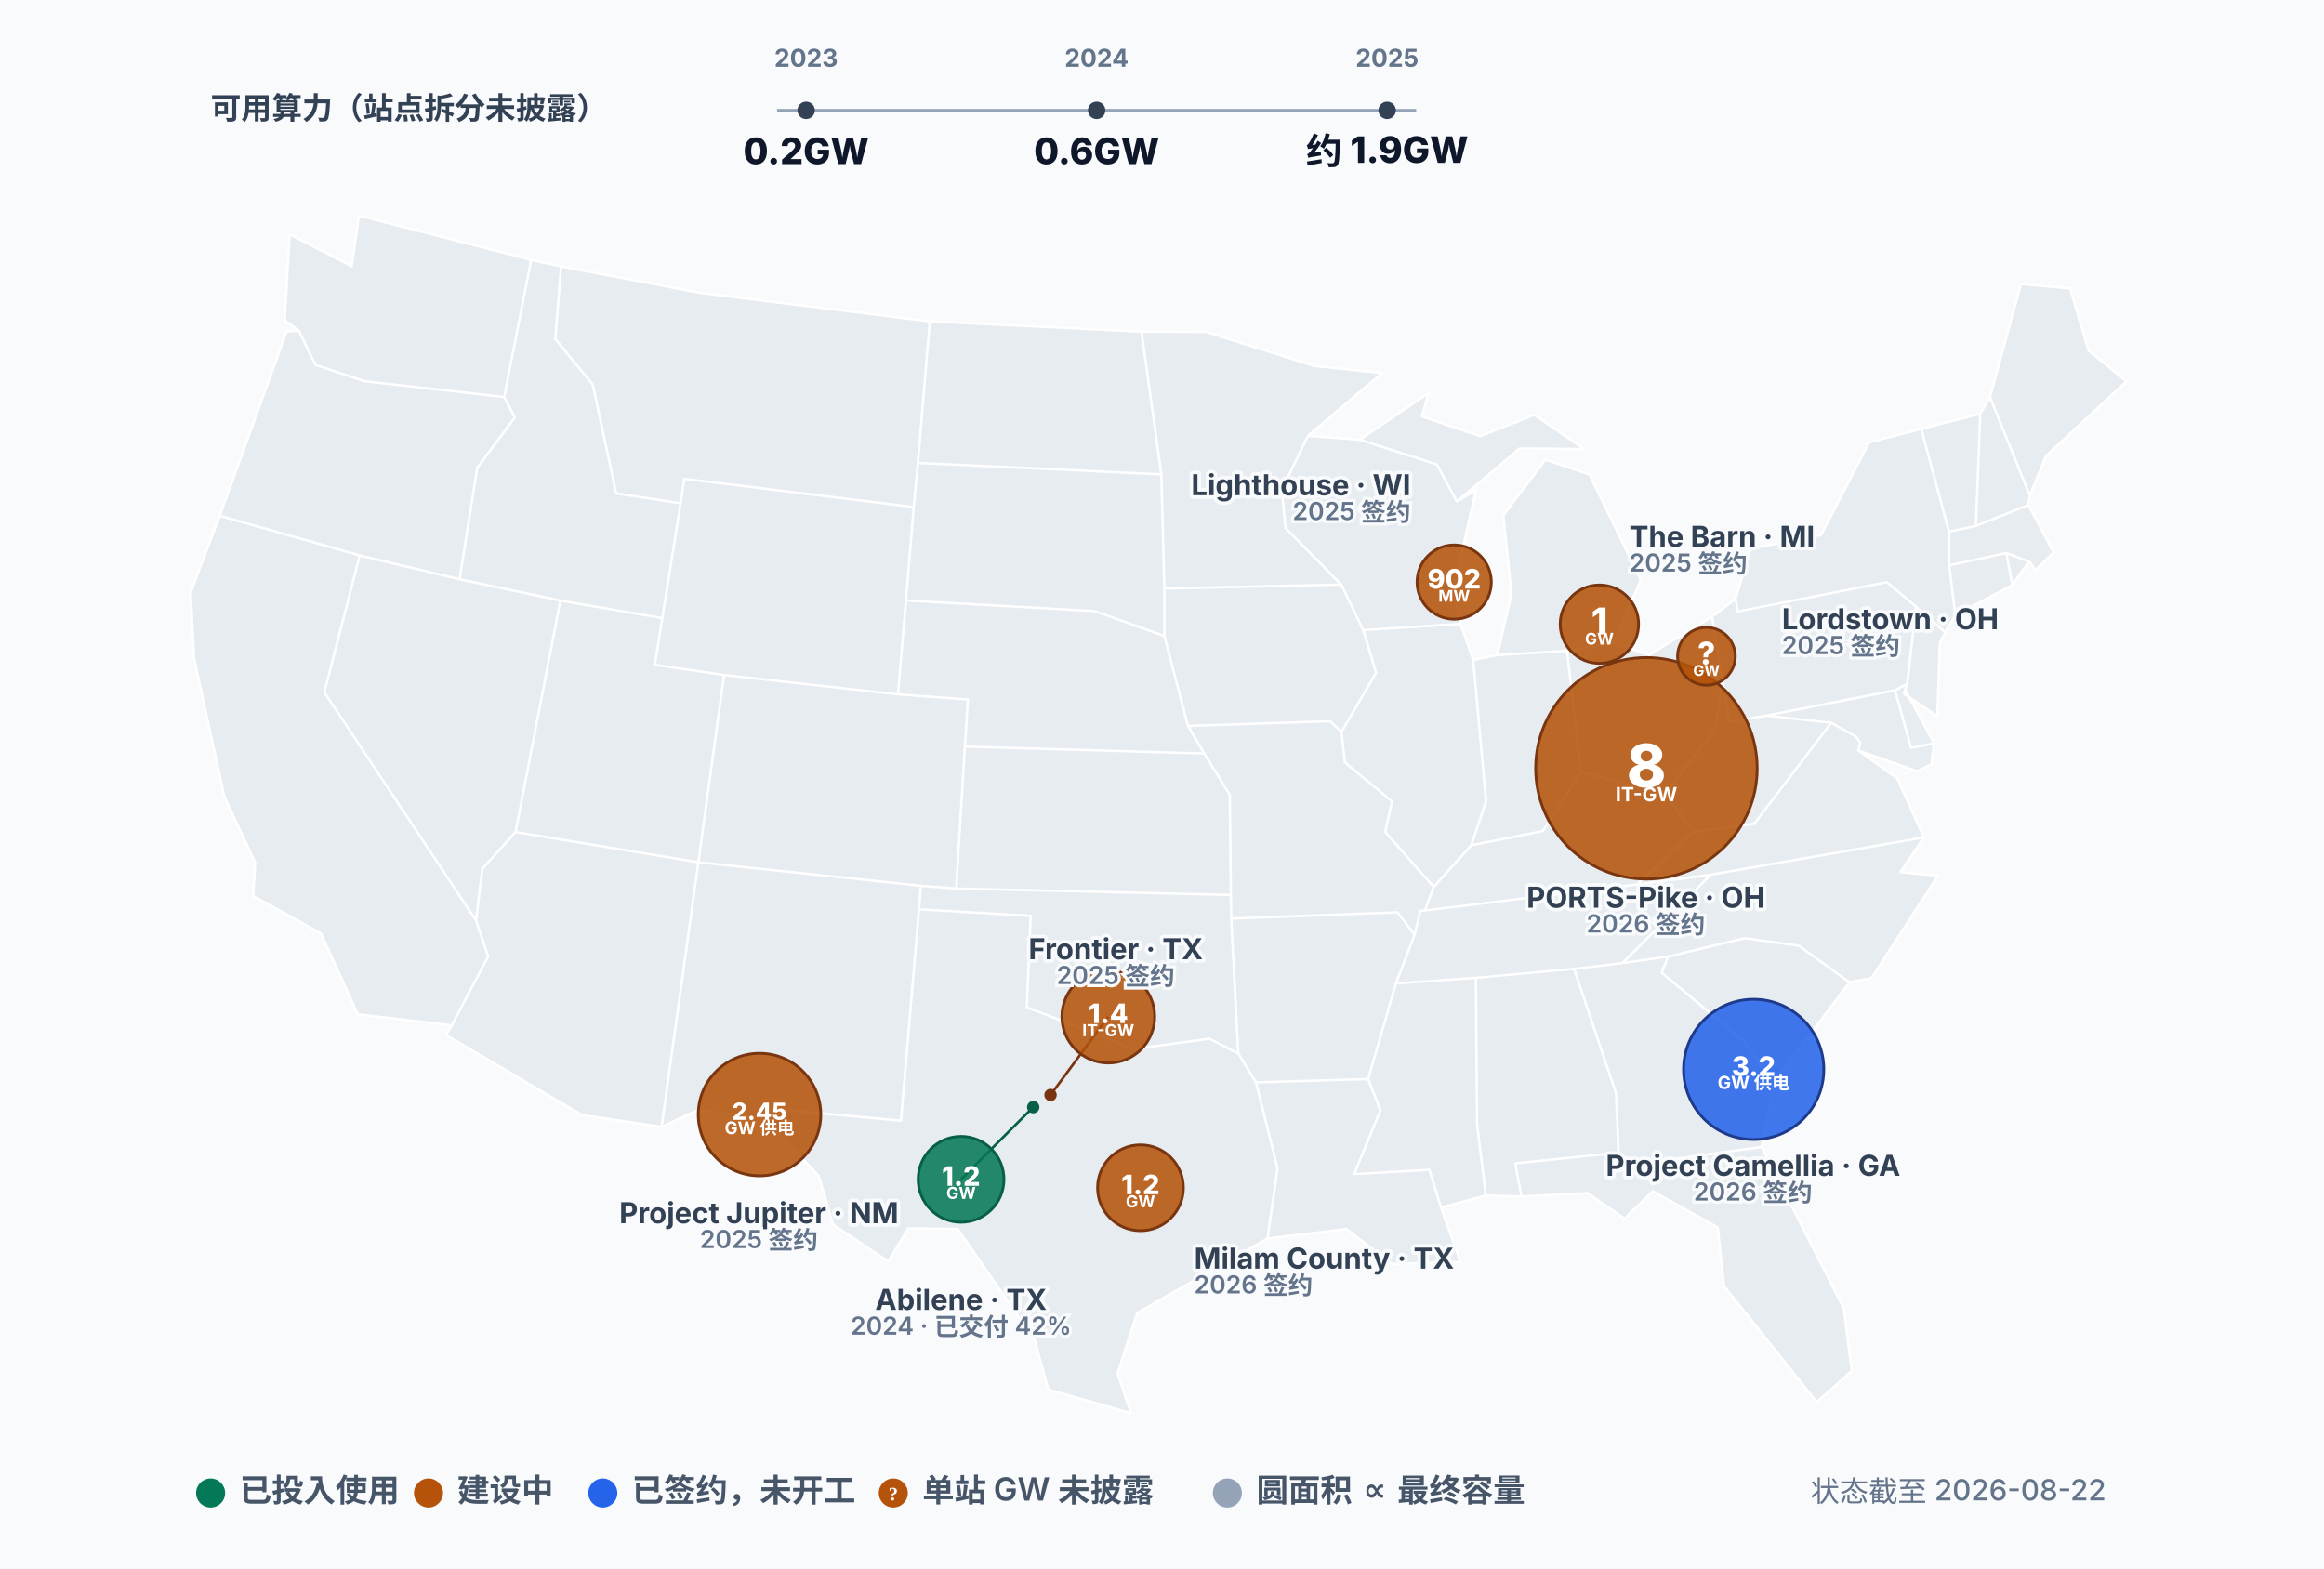
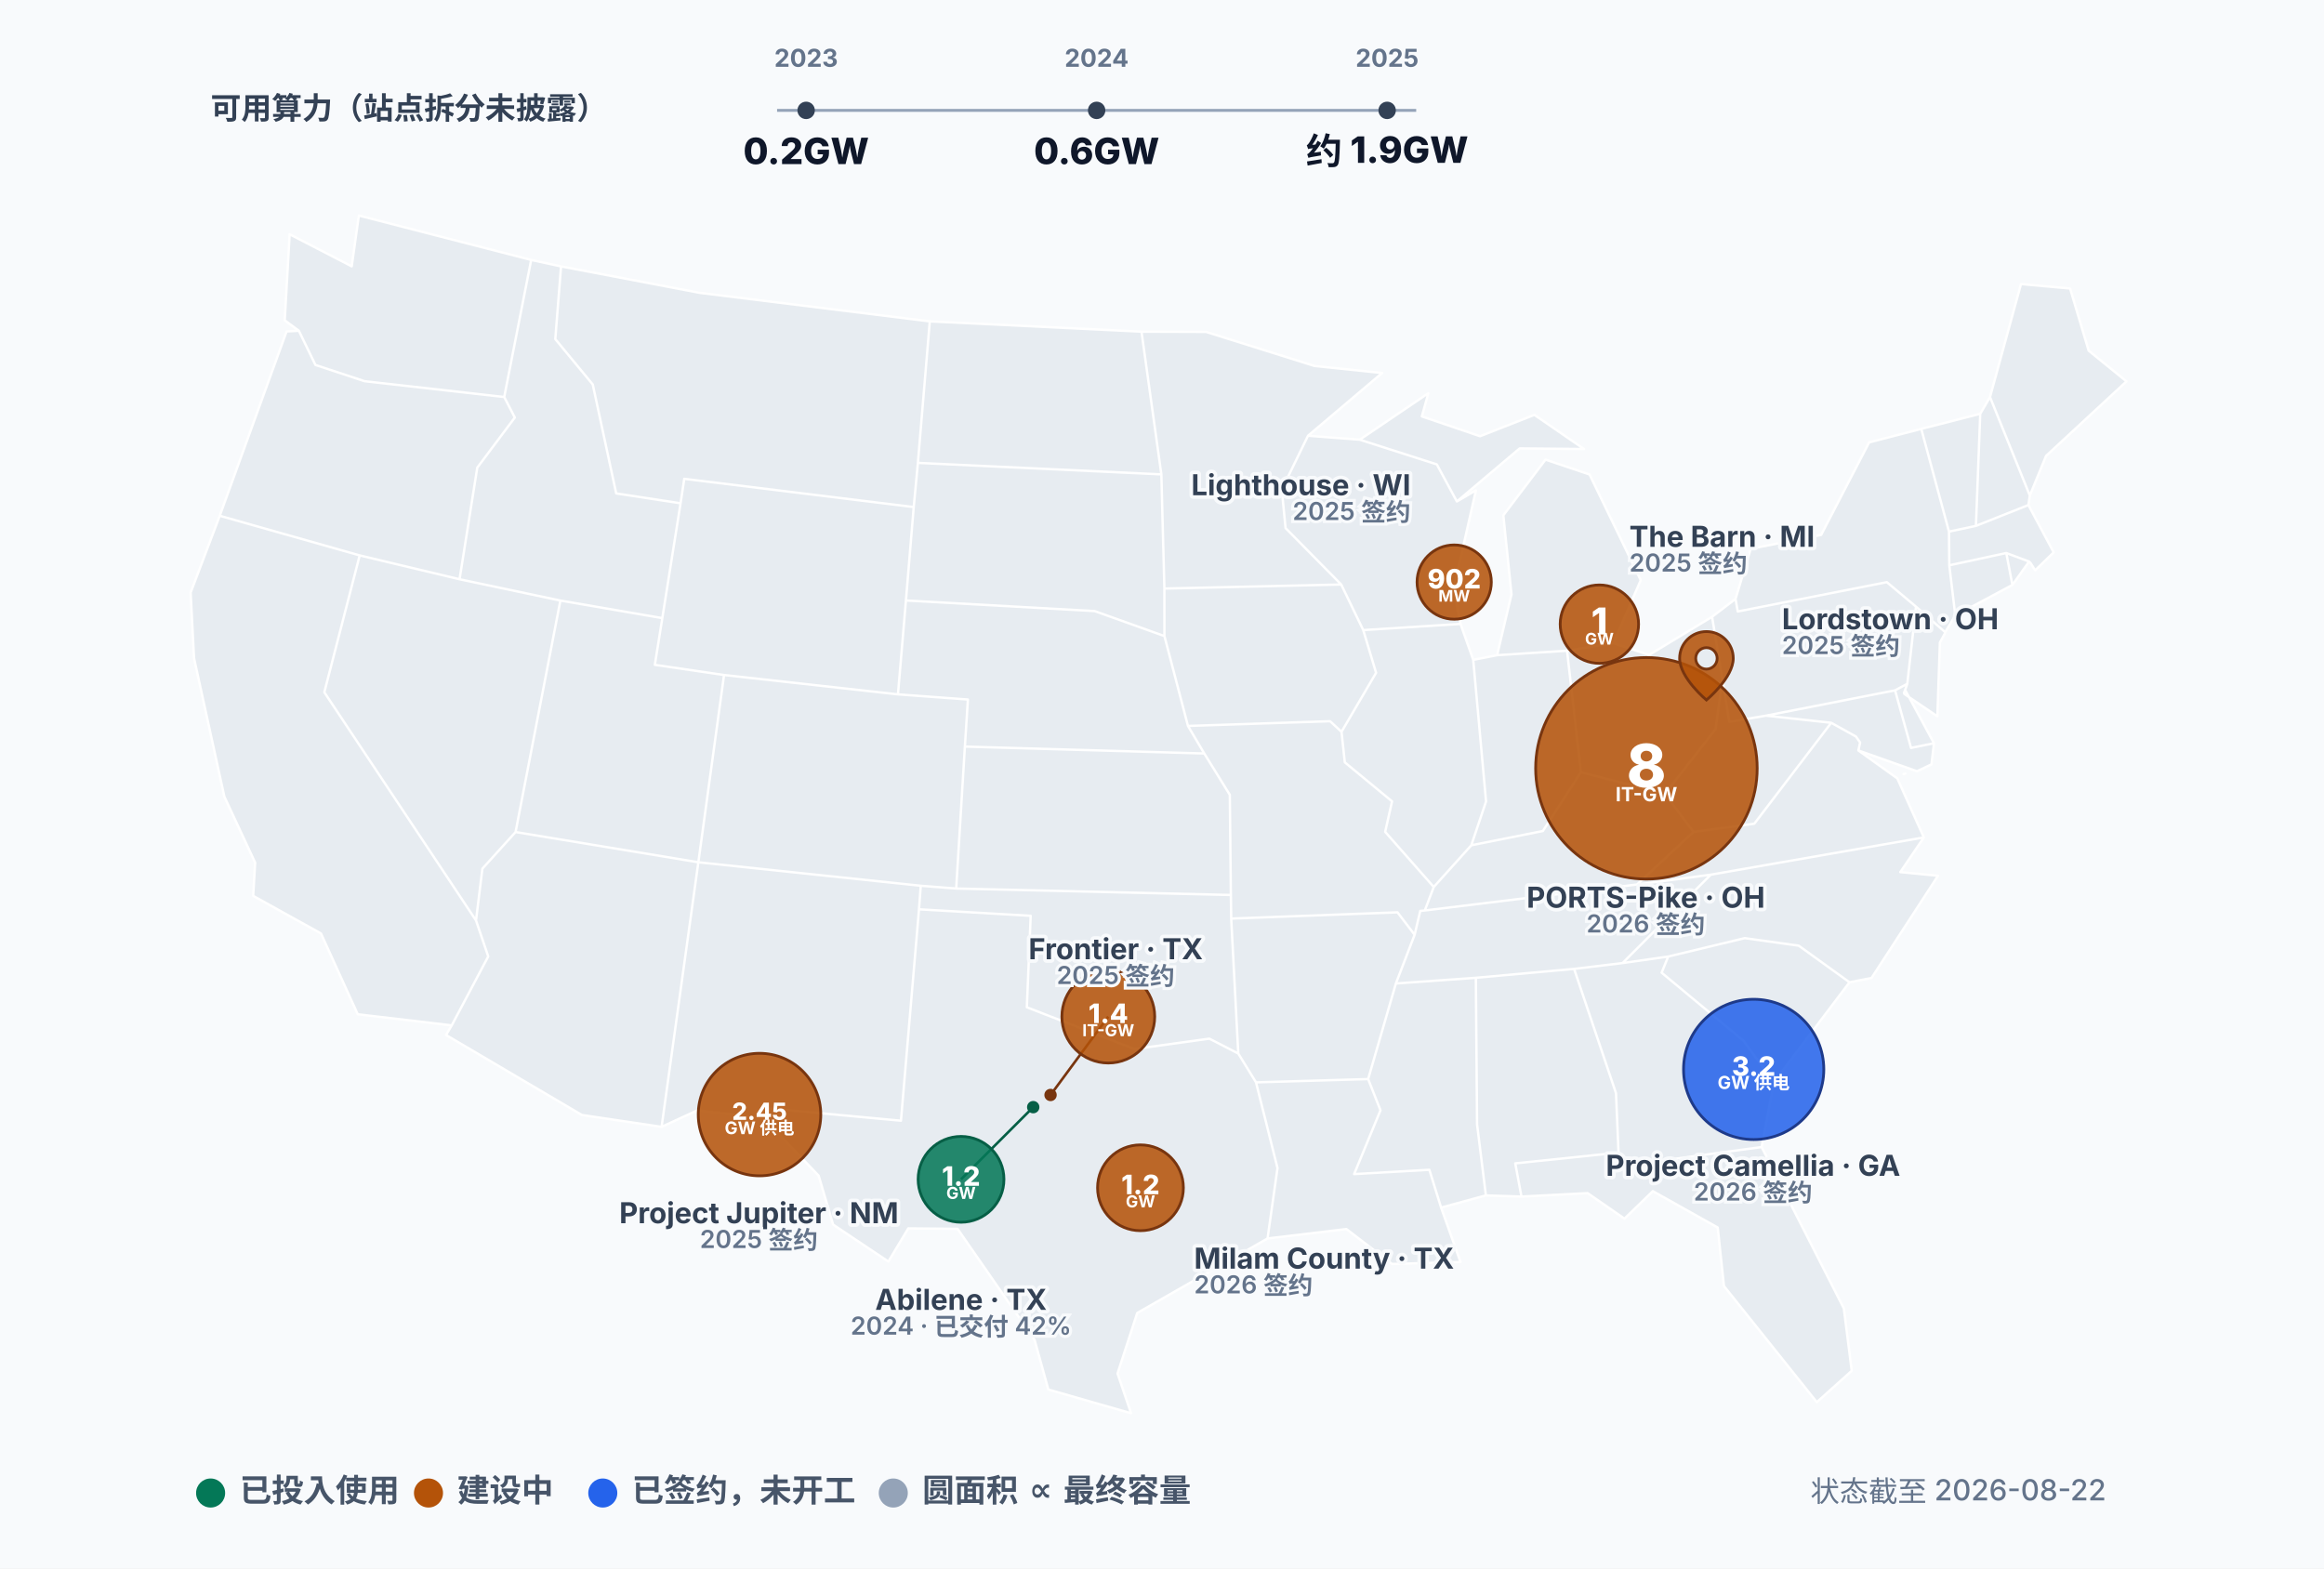
<svg xmlns="http://www.w3.org/2000/svg" width="1600" height="1080" viewBox="0 0 1600 1080" role="img" aria-labelledby="title desc">
  <defs>
    <style>
      .bg{fill:#f8fafc}.states{fill:#e7ecf1;stroke:#fff;stroke-width:1.15;stroke-linejoin:round}
      .site{fill-opacity:.86;stroke-width:1.35}.site.active{fill:#047857;stroke:#065f46}.site.building{fill:#b45309;stroke:#78350f}.site.contracted{fill:#2563eb;stroke:#1e3a8a}
      .capacity{fill:#fff;font-family:-apple-system,BlinkMacSystemFont,"Segoe UI","Noto Sans SC",sans-serif;font-weight:800;text-anchor:middle;dominant-baseline:middle}
      .unit{fill:#fff;font-family:-apple-system,BlinkMacSystemFont,"Segoe UI","Noto Sans SC",sans-serif;font-weight:700;text-anchor:middle}
      .name{fill:#334155;font:700 14px -apple-system,BlinkMacSystemFont,"Segoe UI","Noto Sans SC",sans-serif;paint-order:stroke;stroke:#f8fafc;stroke-width:3.5px;stroke-linejoin:round}
      .meta{fill:#64748b;font:600 12px -apple-system,BlinkMacSystemFont,"Segoe UI","Noto Sans SC",sans-serif;paint-order:stroke;stroke:#f8fafc;stroke-width:3px}
      .leader{fill:none;stroke-width:1.25}.anchor.active,.leader.active{fill:#065f46;stroke:#065f46}.anchor.building,.leader.building{fill:#78350f;stroke:#78350f}
      .available-label{fill:#334155;font:700 21px -apple-system,BlinkMacSystemFont,"Segoe UI","Noto Sans SC",sans-serif}
      .available-year{fill:#64748b;font:700 17px -apple-system,BlinkMacSystemFont,"Segoe UI","Noto Sans SC",sans-serif;text-anchor:middle}
      .available-value{fill:#0f172a;font:800 25px -apple-system,BlinkMacSystemFont,"Segoe UI","Noto Sans SC",sans-serif;text-anchor:middle}
      .available-line{stroke:#94a3b8;stroke-width:2}.available-dot{fill:#334155}
      .legend{fill:#475569;font:600 22px -apple-system,BlinkMacSystemFont,"Segoe UI","Noto Sans SC",sans-serif}
      .asof{fill:#64748b;font:500 20px -apple-system,BlinkMacSystemFont,"Segoe UI","Noto Sans SC",sans-serif;text-anchor:end}
    </style>
  </defs>
  <rect class="bg" width="1600" height="1080" />
  <g transform="translate(145 44)">
    <text class="available-label" x="0" y="38">可用算力（站点拆分未披露）</text>
    <line class="available-line" x1="390" y1="32" x2="830" y2="32" />
    <circle class="available-dot" cx="410" cy="32" r="6" />
    <circle class="available-dot" cx="610" cy="32" r="6" />
    <circle class="available-dot" cx="810" cy="32" r="6" />
    <text class="available-year" x="410" y="2">2023</text>
    <text class="available-value" x="410" y="69">0.2GW</text>
    <text class="available-year" x="610" y="2">2024</text>
    <text class="available-value" x="610" y="69">0.6GW</text>
    <text class="available-year" x="810" y="2">2025</text>
    <text class="available-value" x="810" y="69">约 1.9GW</text>
  </g>
  <g transform="translate(105 128) scale(1.42)">
    <path class="states" d="M647.959,492.438L647.959,492.438L647.959,492.438ZM641.604,383.982L689.237,379.66L709.551,439.934L710.78,468.754L660.71,473.959L663.715,490.064L646.467,489.494L642.193,455.024ZM145.07,407.049L162.765,373.629L156.847,356.183L159.933,331.062L176.024,313.302L264.64,327.964L246.824,456.252L208.155,450.494L142.319,411.721ZM277.097,237.161L361.419,246.546L395.327,249.045L393.865,271.869L389.652,340.696L372.475,339.355L264.64,327.964ZM814.584,594.454L814.584,594.454L814.584,594.454ZM812.726,595.968L812.726,595.968L812.726,595.968ZM807.426,599.001L807.426,599.001L807.426,599.001ZM793.701,604.248L793.701,604.248L793.701,604.248ZM789.589,605.448L789.589,605.448L789.589,605.448ZM786.422,605.453L786.422,605.453L786.422,605.453ZM777.448,558.304L777.448,558.304L777.448,558.304ZM770.28,606.184L770.28,606.184L770.28,606.184ZM720.444,495.222L720.444,495.222L720.444,495.222ZM710.78,468.754L714.201,474.98L780.148,466.053L820.015,544.307L823.842,574.545L806.909,589.741L761.895,533.444L758.869,505.058L727.419,487.44L713.653,500.766L695.805,488.39L663.715,490.064L660.71,473.959ZM689.237,379.66L712.719,376.841L734.86,373.677L731.672,381.5L771.275,414.415L786.107,434.574L780.148,466.053L714.201,474.98L710.78,468.754L709.551,439.934ZM640.335,229.818L651.918,227.551L685.816,225.378L692.536,284.293L674.1,312.803L639.391,319.736L646.548,298.468ZM393.865,271.869L509.933,275.217L522.308,295.245L522.826,343.825L389.652,340.696ZM939.758,114.82L939.758,114.82L939.758,114.82ZM937.961,116.138L937.961,116.138L937.961,116.138ZM936.326,112.244L936.326,112.244L936.326,112.244ZM932.194,116.025L932.194,116.025L932.194,116.025ZM933.504,124.745L933.504,124.745L933.504,124.745ZM931.352,119.207L931.352,119.207L931.352,119.207ZM930.113,116.269L930.113,116.269L930.113,116.269ZM910.185,150.127L890.886,102.396L905.901,47.607L929.707,49.75L938.712,79.887L957.057,94.792L918.073,130.901ZM927.677,186.764L927.677,186.764L927.677,186.764ZM918.317,188.314L918.317,188.314L918.317,188.314ZM870.998,167.645L884.064,164.849L909.495,154.752L921.748,177.706L912.784,186.396L910.51,182.799L909.83,182.14L898.784,178.021L871.15,183.968ZM479.497,70.68L510.775,70.787L563.393,87.319L596.153,90.726L560.226,121.148L547.515,147.254L549.343,165.917L576.327,193.282L490.593,195.241L489.121,139.882ZM849.182,245.827L849.74,244.385L850.775,241.441L854.999,204.014L869.151,216.397L868.927,217.151L866.582,221.419L865.364,257.189L849.354,246.35ZM864.257,329.145L864.257,329.145L864.257,329.145ZM863.303,349.654L863.303,349.654L863.303,349.654ZM755.509,333.983L858.806,315.92L847.395,332.73L865.668,334.511L833.426,384.077L822.756,386.148L798.148,368.412L771.966,364.749L734.86,373.677L712.719,376.841ZM376.85,65.688L479.497,70.68L489.121,139.882L371.084,134.302ZM372.475,339.355L389.652,340.696L522.826,343.825L522.988,355.269L526.419,420.702L512.4,413.489L476.066,418.517L423.905,398.276L425.773,353.922L371.622,350.77ZM756.139,208.953L767.509,200.263L768.575,206.365L840.877,192.142L854.999,204.014L850.775,241.441L844.857,244.599L782.28,256.874L764.504,259.884L761.113,239.161ZM369.064,155.719L371.084,134.302L489.121,139.882L490.593,195.241L490.613,218.279L456.797,206.163L365.287,201.029ZM371.622,350.77L425.773,353.922L423.905,398.276L476.066,418.517L512.4,413.489L526.419,420.702L535.018,434.681L545.434,476.233L540.612,510.371L477.426,546.509L467.873,575.857L474.421,595.107L434.331,583.621L427.641,559.485L390.322,505.711L366.414,505.497L356.77,521.566L329.968,503.633L322.974,479.937L296.274,452.073L295.106,446.957L362.871,453.278ZM369.064,155.719L365.287,201.029L361.419,246.546L277.097,237.161L243.545,232.228L247.169,209.57L256.021,153.885L257.808,142.031ZM871.15,183.968L898.784,178.021L901.738,193.496L874.054,208.306ZM502.024,261.855L570.926,259.569L576.469,264.704L578.073,279.508L600.976,298.426L597.636,313.213L621.188,339.943L616.853,351.34L615.635,351.464L614.661,351.518L611.919,363.117L603.605,352.236L522.988,355.269L522.826,343.825L522.308,295.245L509.933,275.217ZM733.246,294.787L757.824,263.44L761.113,239.161L764.504,259.884L782.28,256.874L813.903,260.329L776.595,309.277L747.113,313.242ZM576.469,264.704L593.23,236.092L587.007,215.382L634.162,212.39L640.335,229.818L646.548,298.468L639.391,319.736L621.188,339.943L597.636,313.213L600.976,298.426L578.073,279.508ZM264.64,327.964L372.475,339.355L371.622,350.77L362.871,453.278L295.106,446.957L296.274,452.073L264.244,448.215L246.824,456.252ZM522.988,355.269L603.605,352.236L611.919,363.117L602.833,386.742L589.382,433.084L535.018,434.681L526.419,420.702ZM77.194,374.3L77.194,374.3L77.194,374.3ZM74.747,384.219L74.747,384.219L74.747,384.219ZM65.174,358.362L65.174,358.362L65.174,358.362ZM58.281,374.306L58.281,374.306L58.281,374.306ZM56.616,355.05L56.616,355.05L56.616,355.05ZM50.251,355.18L50.251,355.18L50.251,355.18ZM46.819,353.441L46.819,353.441L46.819,353.441ZM32.596,159.951L100.452,179.166L83.295,245.525L156.847,356.183L162.765,373.629L145.07,407.049L99.498,401.659L81.671,362.47L48.809,344.258L49.763,328.142L34.83,296.117L20.13,228.975L18.485,197.194ZM849.182,245.827L849.354,246.35L849.182,245.827ZM844.857,244.599L850.775,241.441L849.74,244.385L863.709,270.26L852.593,272.51ZM825.883,266.995L827.913,269.916L825.883,266.995ZM490.593,195.241L576.327,193.282L587.007,215.382L593.23,236.092L576.469,264.704L570.926,259.569L502.024,261.855L490.613,218.279ZM621.188,339.943L639.391,319.736L674.1,312.803L692.536,284.293L733.246,294.787L747.113,313.242L719.764,338.732L616.853,351.34ZM615.635,351.464L614.661,351.518L615.635,351.464ZM849.852,284.969L848.938,285.165L849.852,284.969ZM847.273,281.497L847.273,281.497L847.273,281.497ZM782.28,256.874L844.857,244.599L852.593,272.51L863.709,270.26L862.501,280.488L855.476,283.824L827.06,273.75L827.913,269.916L825.883,266.995L813.903,260.329ZM677.095,130.841L677.095,130.841L677.095,130.841ZM663.461,133.168L663.461,133.168L663.461,133.168ZM662.365,138.576L662.365,138.576L662.365,138.576ZM660.893,135.59L660.893,135.59L660.893,135.59ZM658.751,142.494L658.751,142.494L658.751,142.494ZM656.588,149.647L656.588,149.647L656.588,149.647ZM655.431,152.733L655.431,152.733L655.431,152.733ZM645.543,139.888L645.543,139.888L645.543,139.888ZM651.918,227.551L658.883,198.037L654.933,159.738L675.38,132.729L696.719,139.923L721.541,191.187L708.262,221.715L685.816,225.378ZM601.382,92.394L601.382,92.394L601.382,92.394ZM585.321,123.059L618.579,100.526L615.412,111.775L643.634,121.379L669.999,111.021L694.039,127.577L662.852,127.28L632.406,153.012L622.67,135.026ZM644.487,493.127L644.487,493.127L644.487,493.127ZM639.34,492.877L639.34,492.877L639.34,492.877ZM635.157,493.857L635.157,493.857L635.157,493.857ZM631.777,493.59L631.777,493.59L631.777,493.59ZM589.382,433.084L602.833,386.742L641.604,383.982L642.193,455.024L646.467,489.494L624.752,495.406L619.066,477.076L582.59,479.165L595.362,448.221ZM198.074,39.041L265.412,51.875L376.85,65.688L371.084,134.302L369.064,155.719L257.808,142.031L256.021,153.885L224.814,149.106L213.444,96.282L195.282,74.283ZM886.145,110.522L890.886,102.396L910.185,150.127L909.495,154.752L884.064,164.849ZM899.251,195.668L899.251,195.668L899.251,195.668ZM896.723,198.037L896.723,198.037L896.723,198.037ZM868.927,217.151L866.582,221.419L868.927,217.151ZM815.507,153.831L815.507,153.831L815.507,153.831ZM814.157,153.742L814.157,153.742L814.157,153.742ZM767.509,200.263L774.849,175.961L809.01,169.229L832.279,124.377L857.557,117.824L870.998,167.645L871.15,183.968L874.054,208.306L869.151,216.397L854.999,204.014L840.877,192.142L768.575,206.365ZM720.637,223.009L720.637,223.009L720.637,223.009ZM718.698,222.267L718.698,222.267L718.698,222.267ZM685.816,225.378L708.262,221.715L725.591,227.432L756.139,208.953L761.113,239.161L757.824,263.44L733.246,294.787L692.536,284.293ZM70.951,70.241L78.991,86.82L102.818,94.697L170.521,102.36L175.658,112.309L157.446,136.629L148.867,190.73L100.452,179.166L32.596,159.951L64.991,70.579ZM611.919,363.117L614.661,351.518L615.635,351.464L616.853,351.34L719.764,338.732L755.509,333.983L712.719,376.841L689.237,379.66L641.604,383.982L602.833,386.742ZM197.749,201.064L247.169,209.57L243.545,232.228L277.097,237.161L264.64,327.964L176.024,313.302ZM855.476,283.824L862.501,280.488L855.476,283.824ZM849.852,284.969L848.938,285.165L849.852,284.969ZM747.113,313.242L776.595,309.277L813.903,260.329L825.883,266.995L827.913,269.916L827.06,273.75L845.943,287.308L858.806,315.92L755.509,333.983L719.764,338.732ZM93.214,50.86L93.214,50.86L93.214,50.86ZM98.737,24.575L98.737,24.575L98.737,24.575ZM98.869,20.349L98.869,20.349L98.869,20.349ZM97.691,23.459L97.691,23.459L97.691,23.459ZM95.031,31.022L95.031,31.022L95.031,31.022ZM95.549,17.945L95.549,17.945L95.549,17.945ZM93.61,19.559L93.61,19.559L93.61,19.559ZM95.224,12.976L95.224,12.976L95.224,12.976ZM91.021,21.227L91.021,21.227L91.021,21.227ZM91.123,19.09L91.123,19.09L91.123,19.09ZM183.587,35.901L170.521,102.36L102.818,94.697L78.991,86.82L70.951,70.241L64.108,65.172L66.484,23.459L96.584,39.006L100.036,14.371ZM641.949,146.281L641.949,146.281L641.949,146.281ZM635.614,150.353L635.614,150.353L635.614,150.353ZM584.012,113.253L584.012,113.253L584.012,113.253ZM583.24,116.162L583.24,116.162L583.24,116.162ZM581.21,115.164L581.21,115.164L581.21,115.164ZM579.616,117.206L579.616,117.206L579.616,117.206ZM579.788,114.363L579.788,114.363L579.788,114.363ZM579.149,113.039L579.149,113.039L579.149,113.039ZM579.22,118.453L579.22,118.453L579.22,118.453ZM576.012,114.078L576.012,114.078L576.012,114.078ZM560.226,121.148L585.321,123.059L622.67,135.026L632.406,153.012L641.645,147.605L630.843,195.3L634.162,212.39L587.007,215.382L576.327,193.282L549.343,165.917L547.515,147.254ZM365.287,201.029L456.797,206.163L490.613,218.279L502.024,261.855L509.933,275.217L393.865,271.869L395.327,249.045L361.419,246.546ZM734.86,373.677L771.966,364.749L798.148,368.412L822.756,386.148L786.107,434.574L771.275,414.415L731.672,381.5ZM170.521,102.36L183.587,35.901L198.074,39.041L195.282,74.283L213.444,96.282L224.814,149.106L256.021,153.885L247.169,209.57L197.749,201.064L148.867,190.73L157.446,136.629L175.658,112.309ZM100.452,179.166L148.867,190.73L197.749,201.064L176.024,313.302L159.933,331.062L156.847,356.183L83.295,245.525ZM857.557,117.824L886.145,110.522L884.064,164.849L870.998,167.645ZM637.523,497.395L637.523,497.395L637.523,497.395ZM628.508,497.917L628.508,497.917L628.508,497.917ZM623.726,510.169L623.726,510.169L623.726,510.169ZM609.544,520.759L609.544,520.759L609.544,520.759ZM605.95,521.299L605.95,521.299L605.95,521.299ZM602.184,522.379L602.184,522.379L602.184,522.379ZM576.55,511.475L576.55,511.475L576.55,511.475ZM535.018,434.681L589.382,433.084L595.362,448.221L582.59,479.165L619.066,477.076L624.752,495.406L634.152,521.798L600.976,522.753L578.844,505.806L540.612,510.371L545.434,476.233ZM910.51,182.799L912.784,186.396L910.51,182.799ZM908.439,188.415L908.439,188.415L908.439,188.415ZM906.713,195.983L906.713,195.983L906.713,195.983ZM901.738,193.496L898.784,178.021L909.83,182.14Z" />
    <path class="leader building" d="M435.4 440.8L463.4 402.8" />
    <circle class="anchor building" cx="435.4" cy="440.8" r="2.5" />
    <path class="leader active" d="M427.0 446.7L392.0 481.7" />
    <circle class="anchor active" cx="427.0" cy="446.7" r="2.5" />
    <g>
      <circle class="site building" cx="724.3" cy="282.4" r="53.7" />
      <text class="capacity" x="724.3" y="280.6" style="font-size:29.0px">8</text>
      <text class="unit" x="724.3" y="298.4" style="font-size:9.5px">IT-GW</text>
    </g>
    <g>
      <circle class="site contracted" cx="776.3" cy="428.4" r="34.0" />
      <text class="capacity" x="776.3" y="426.6" style="font-size:13.0px">3.2</text>
      <text class="unit" x="776.3" y="437.9" style="font-size:8.7px">GW 供电</text>
    </g>
    <g>
      <circle class="site building" cx="294.3" cy="450.3" r="29.7" />
      <text class="capacity" x="294.3" y="448.5" style="font-size:11.5px">2.45</text>
      <text class="unit" x="294.3" y="459.8" style="font-size:8.4px">GW 供电</text>
    </g>
    <g>
      <circle class="site building" cx="463.4" cy="402.8" r="22.5" />
      <text class="capacity" x="463.4" y="401.0" style="font-size:13.0px">1.4</text>
      <text class="unit" x="463.4" y="412.3" style="font-size:8.0px">IT-GW</text>
    </g>
    <g>
      <circle class="site active" cx="392.0" cy="481.7" r="20.8" />
      <text class="capacity" x="392.0" y="479.9" style="font-size:13.0px">1.2</text>
      <text class="unit" x="392.0" y="491.2" style="font-size:8.0px">GW</text>
    </g>
    <g>
      <circle class="site building" cx="479.0" cy="485.8" r="20.8" />
      <text class="capacity" x="479.0" y="484.0" style="font-size:13.0px">1.2</text>
      <text class="unit" x="479.0" y="495.3" style="font-size:8.0px">GW</text>
    </g>
    <g>
      <circle class="site building" cx="701.5" cy="212.5" r="19.0" />
      <text class="capacity" x="701.5" y="210.7" style="font-size:18.0px">1</text>
      <text class="unit" x="701.5" y="222.4" style="font-size:7.8px">GW</text>
    </g>
    <g>
      <circle class="site building" cx="631.1" cy="192.1" r="18.0" />
      <text class="capacity" x="631.1" y="190.3" style="font-size:13.0px">902</text>
      <text class="unit" x="631.1" y="201.6" style="font-size:7.8px">MW</text>
    </g>
-     <g>
-       <circle class="site building" cx="753.4" cy="228.1" r="14.0" />
-       <text class="capacity" x="753.4" y="226.3" style="font-size:15.0px">?</text>
-       <text class="unit" x="753.4" y="237.6" style="font-size:7.2px">GW</text>
-     </g>
+     <path class="site building" d="M753.4 216.1c-7.2 0-13 5.8-13 13 0 9.4 13 20.2 13 20.2s13-10.8 13-20.2c0-7.2-5.8-13-13-13zm0 18.2a5.2 5.2 0 1 1 0-10.4 5.2 5.2 0 0 1 0 10.4z" fill-rule="evenodd" />
    <g text-anchor="middle">
      <text class="name" x="724" y="350">PORTS-Pike · OH</text>
      <text class="meta" x="724" y="362">2026 签约</text>
    </g>
    <g text-anchor="middle">
      <text class="name" x="776" y="480">Project Camellia · GA</text>
      <text class="meta" x="776" y="492">2026 签约</text>
    </g>
    <g text-anchor="middle">
      <text class="name" x="294" y="503">Project Jupiter · NM</text>
      <text class="meta" x="294" y="515">2025 签约</text>
    </g>
    <g text-anchor="middle">
      <text class="name" x="467" y="375">Frontier · TX</text>
      <text class="meta" x="467" y="387">2025 签约</text>
    </g>
    <g text-anchor="middle">
      <text class="name" x="392" y="545">Abilene · TX</text>
      <text class="meta" x="392" y="557">2024 · 已交付 42%</text>
    </g>
    <g text-anchor="start">
      <text class="name" x="505" y="525">Milam County · TX</text>
      <text class="meta" x="505" y="537">2026 签约</text>
    </g>
    <g text-anchor="start">
      <text class="name" x="716" y="175">The Barn · MI</text>
      <text class="meta" x="716" y="187">2025 签约</text>
    </g>
    <g text-anchor="end">
      <text class="name" x="610" y="150">Lighthouse · WI</text>
      <text class="meta" x="610" y="162">2025 签约</text>
    </g>
    <g text-anchor="start">
      <text class="name" x="790" y="215">Lordstown · OH</text>
      <text class="meta" x="790" y="227">2025 签约</text>
    </g>
  </g>
  <g transform="translate(145 1034)">
    <circle cx="0" cy="-6" r="10" fill="#047857" />
    <text class="legend" x="20" y="0">已投入使用</text>
    <circle cx="150" cy="-6" r="10" fill="#b45309" />
    <text class="legend" x="170" y="0">建设中</text>
    <circle cx="270" cy="-6" r="10" fill="#2563eb" />
    <text class="legend" x="290" y="0">已签约，未开工</text>
-     <circle cx="470" cy="-6" r="10" fill="#b45309" />
-     <text x="470" y="-1" fill="#fff" font-size="13" font-weight="800" text-anchor="middle">?</text>
-     <text class="legend" x="490" y="0">单站 GW 未披露</text>
-     <circle cx="700" cy="-6" r="10" fill="#94a3b8" />
-     <text class="legend" x="720" y="0">圆面积 ∝ 最终容量</text>
+     <circle cx="470" cy="-6" r="10" fill="#94a3b8" />
+     <text class="legend" x="490" y="0">圆面积 ∝ 最终容量</text>
    <text class="asof" x="1305" y="0">状态截至 2026-08-22</text>
  </g>
</svg>
